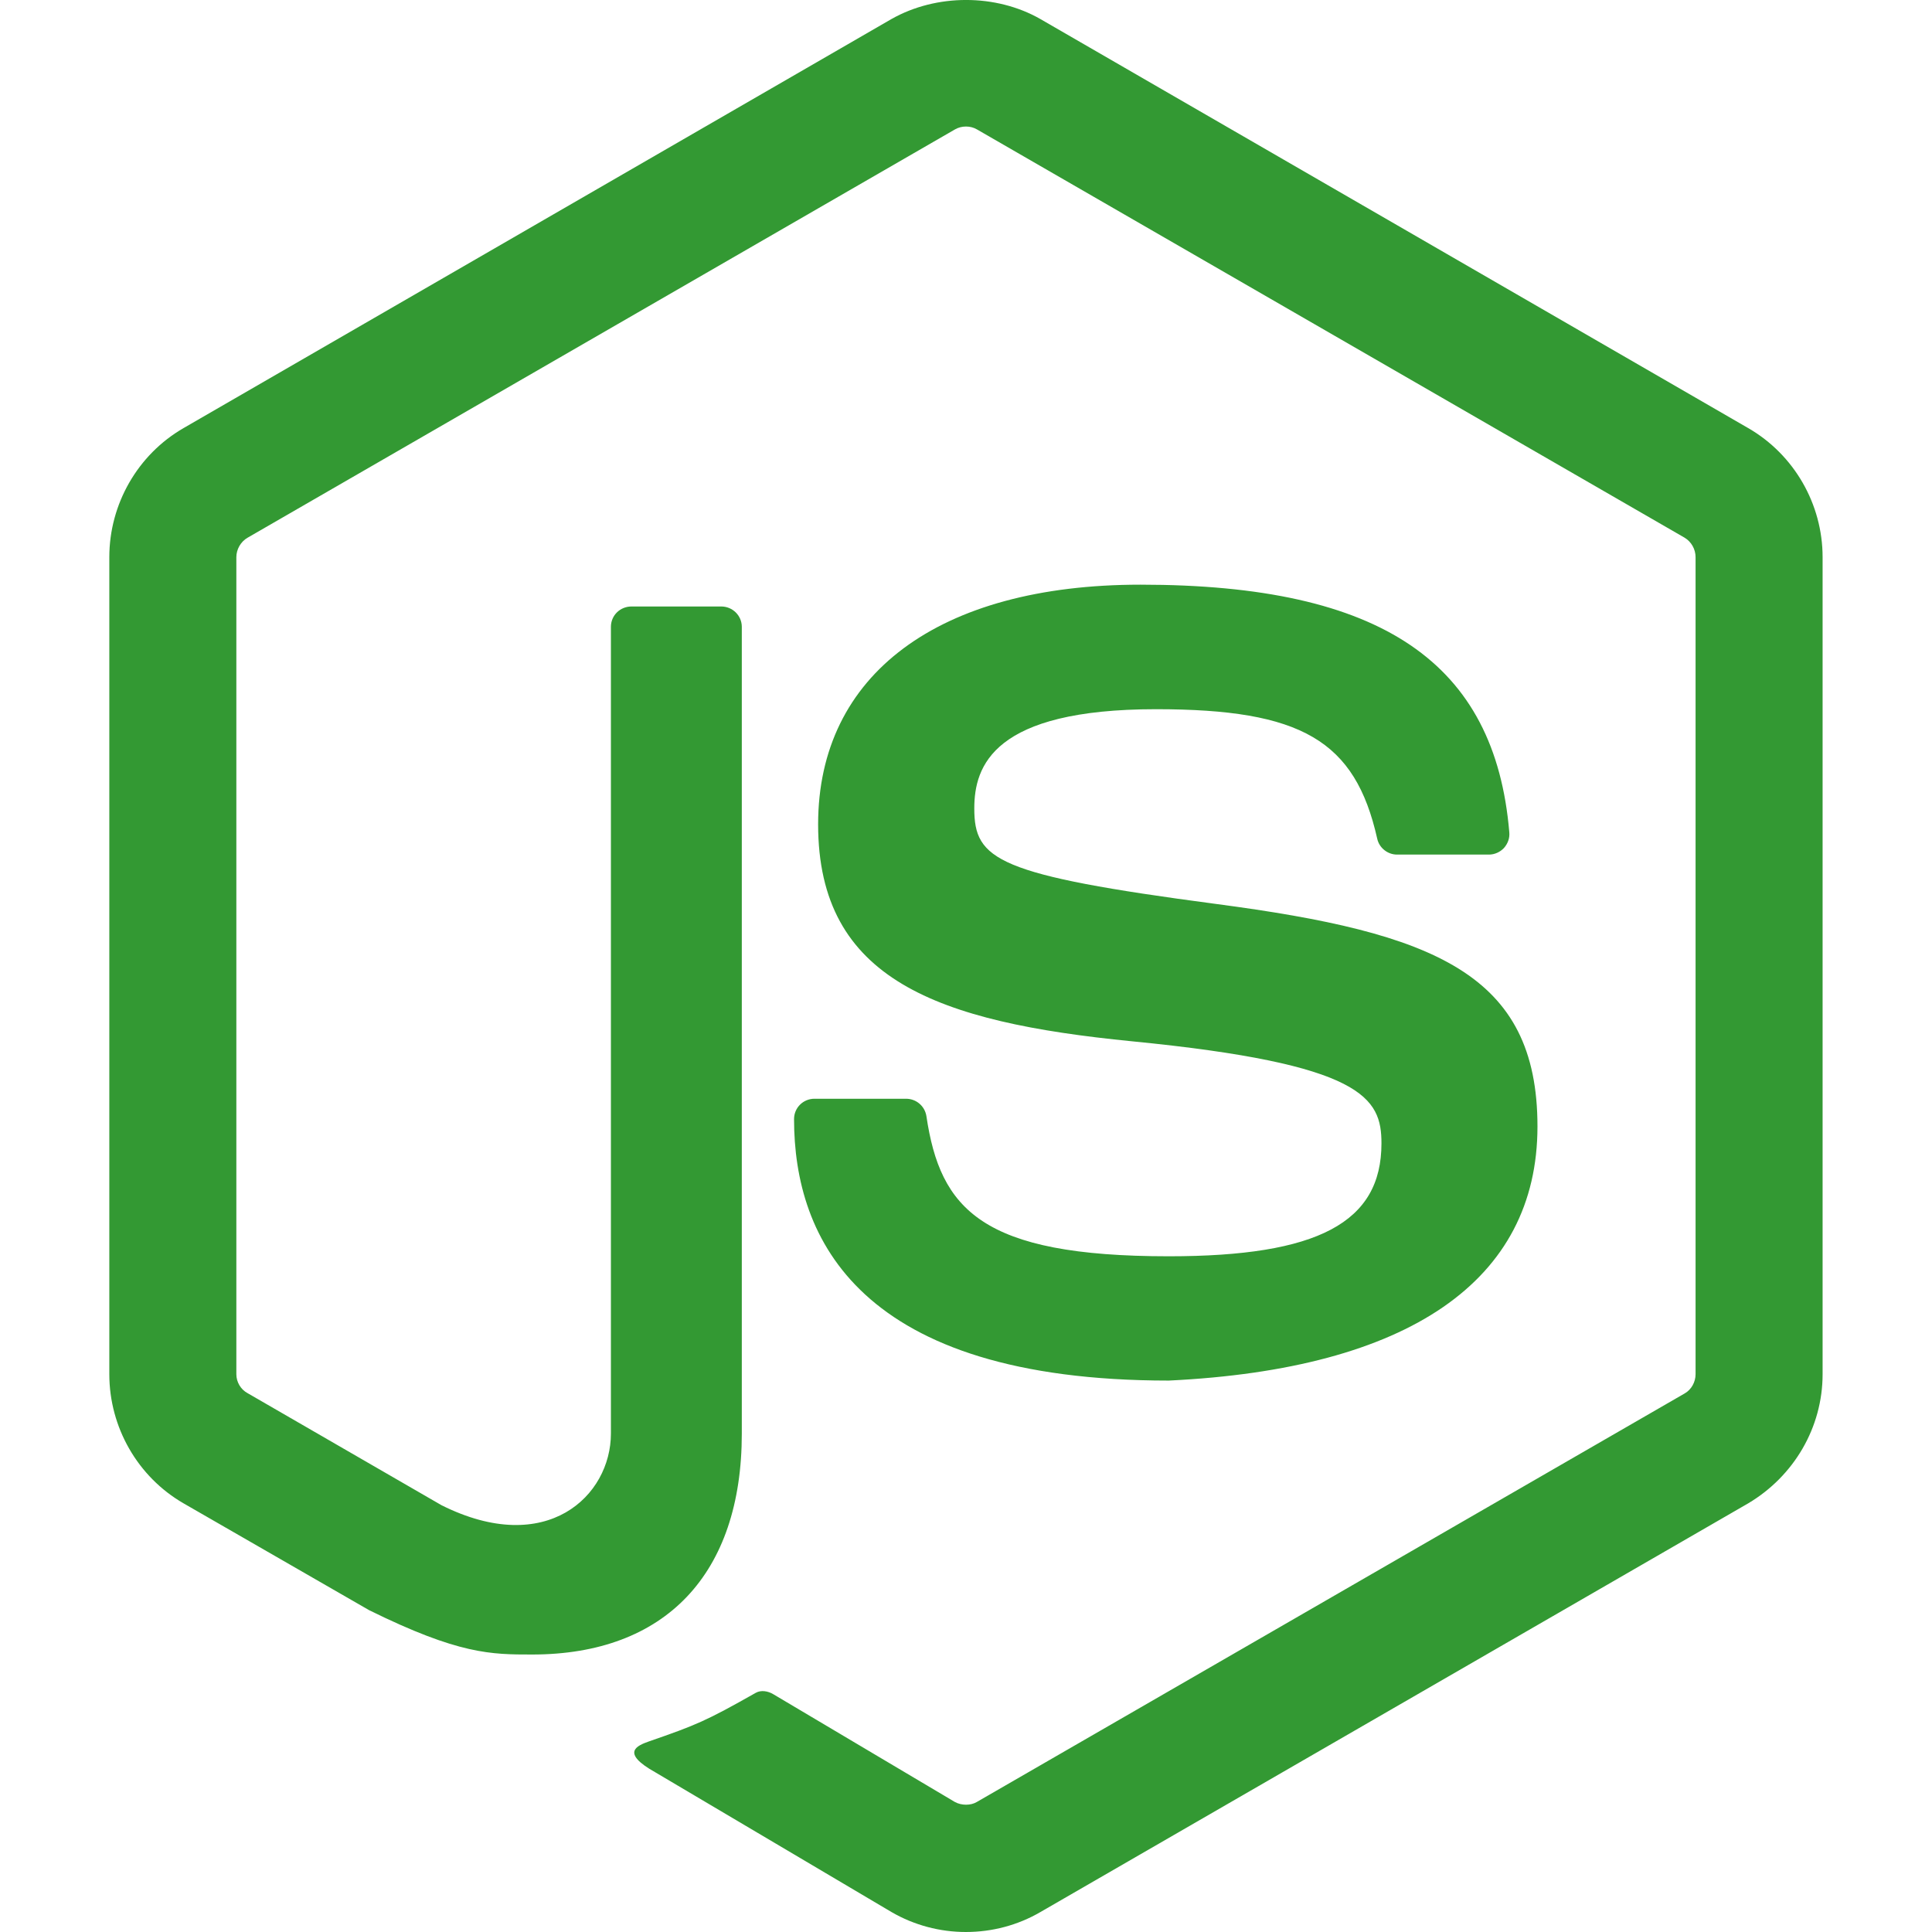
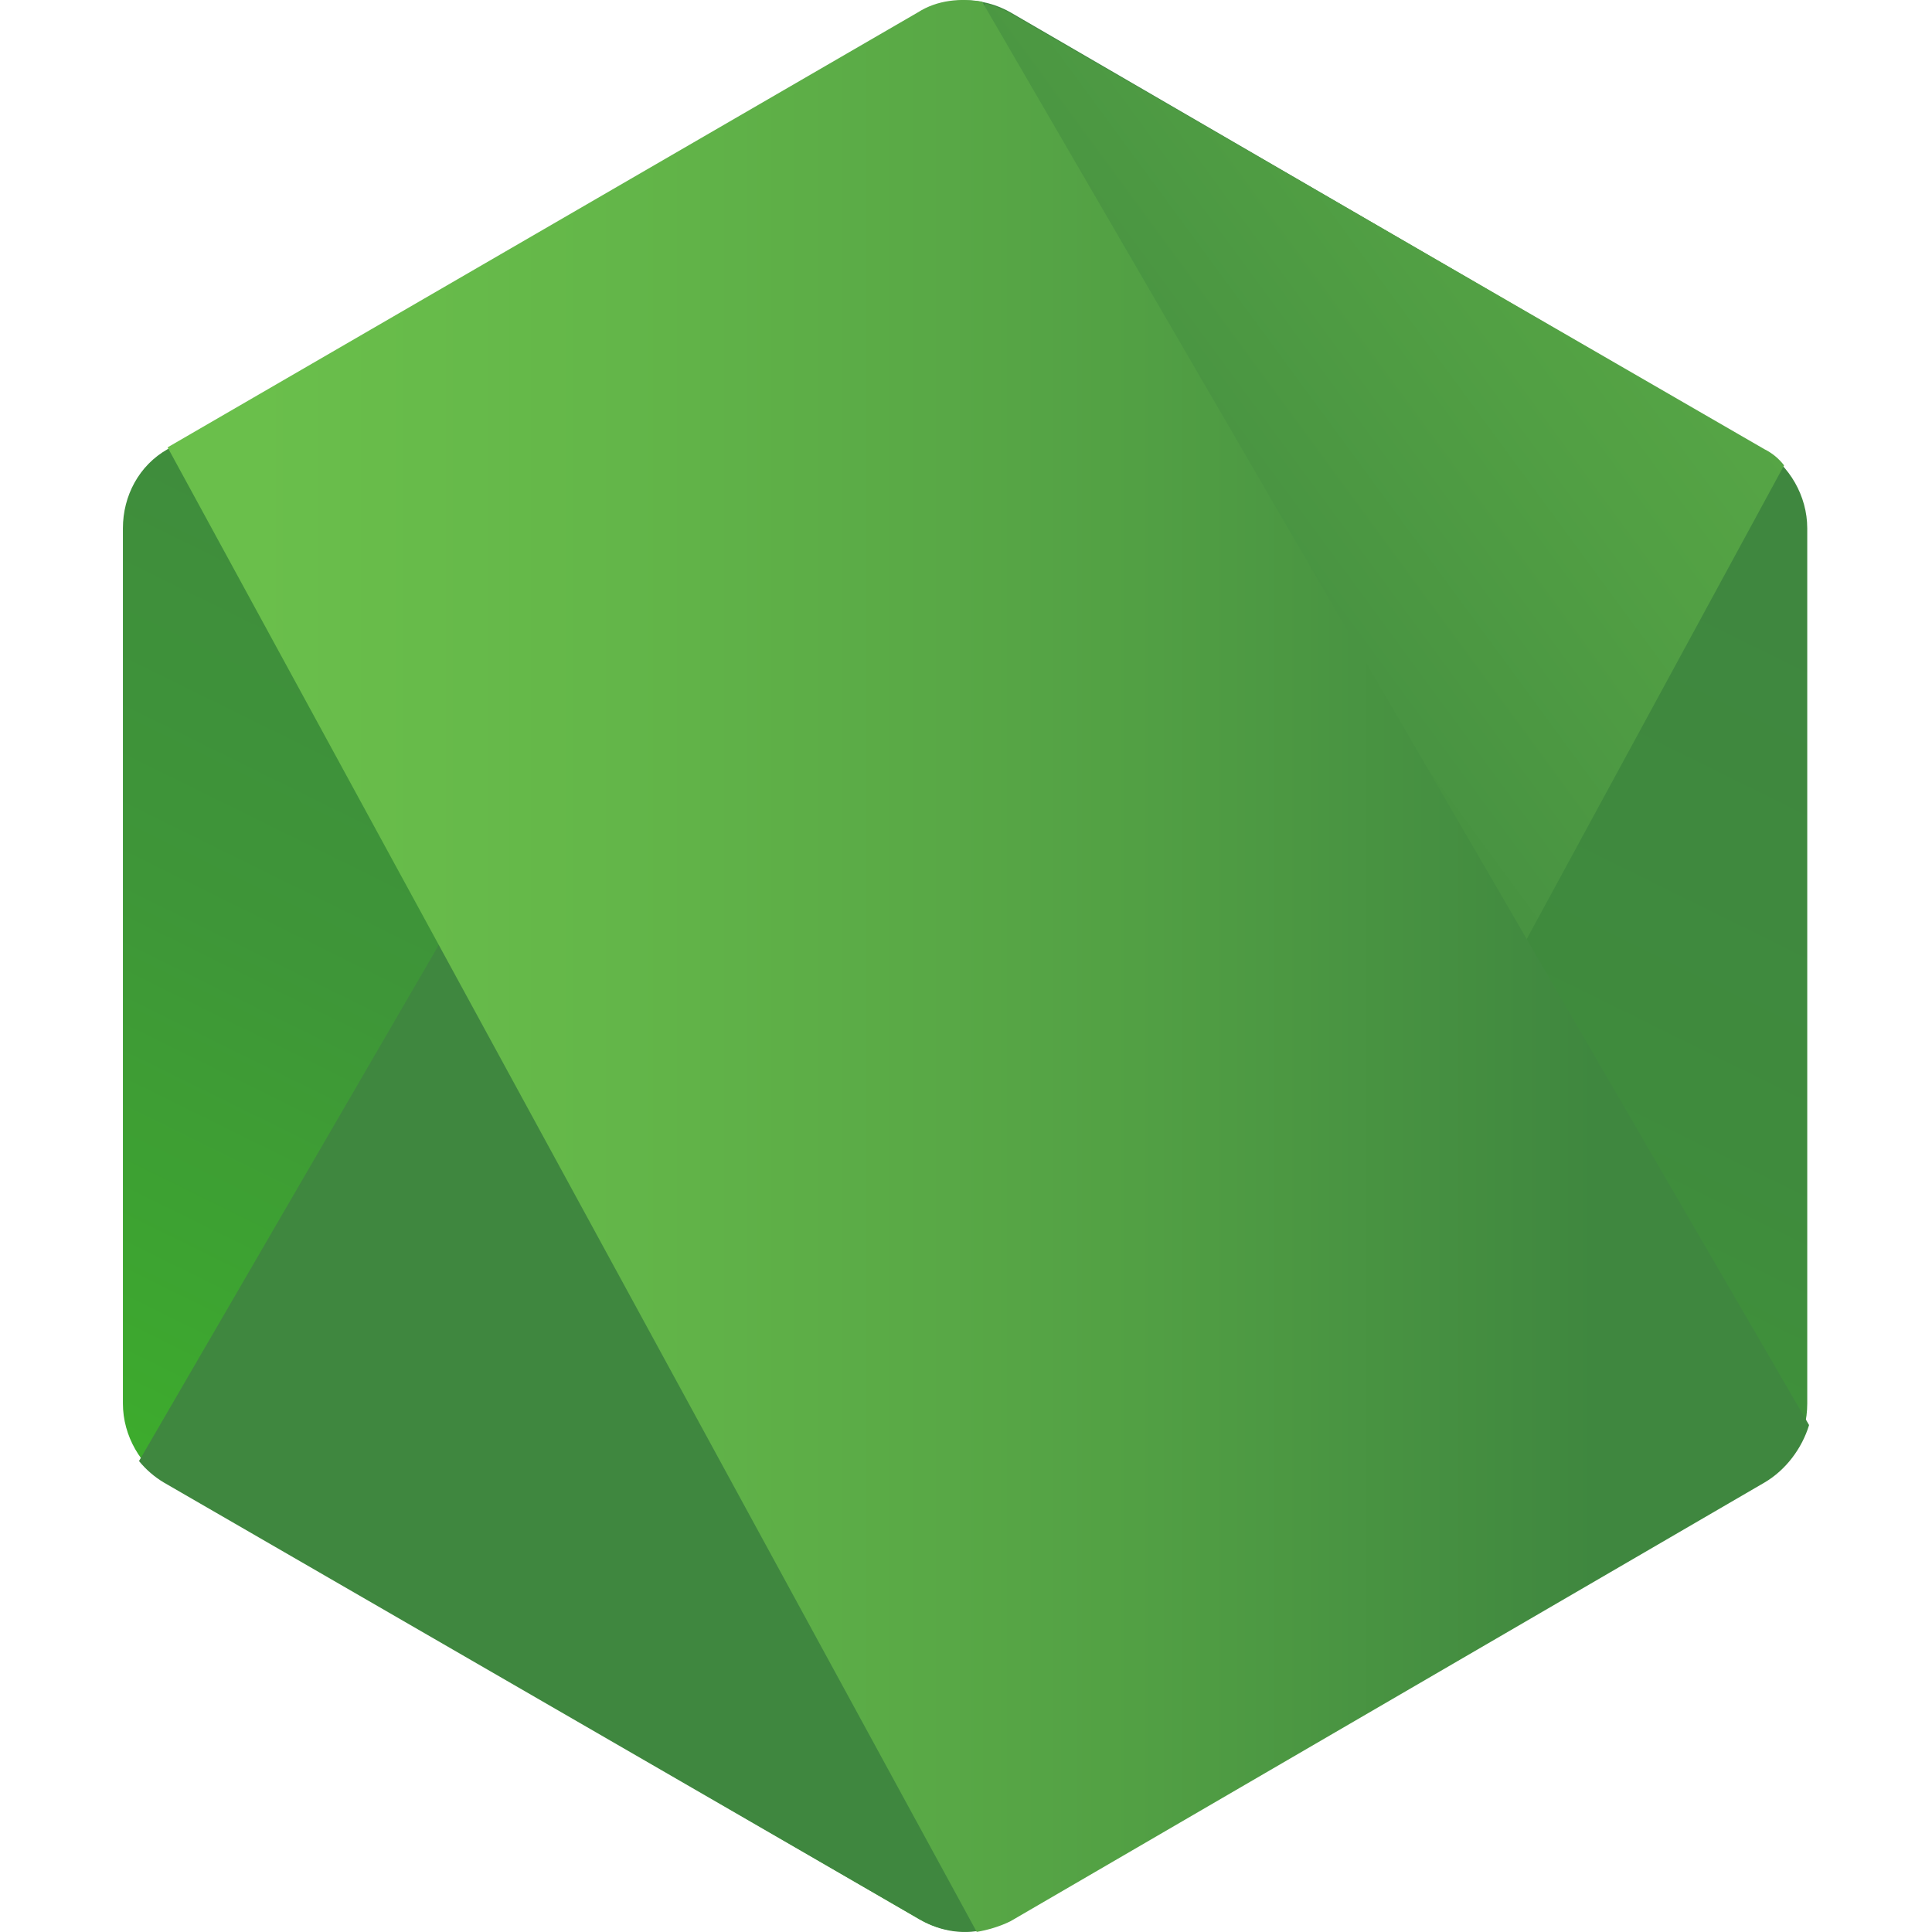
- <svg xmlns="http://www.w3.org/2000/svg" viewBox="0 0 24 24" fill="#339933">
-   <path d="M11.998,24c-0.321,0-0.641-0.084-0.922-0.247l-2.936-1.737c-0.438-0.245-0.224-0.332-0.08-0.383 c0.585-0.203,0.703-0.25,1.328-0.604c0.065-0.037,0.151-0.023,0.218,0.017l2.256,1.339c0.082,0.045,0.197,0.045,0.272,0l8.795-5.076 c0.082-0.047,0.134-0.141,0.134-0.238V6.921c0-0.099-0.053-0.192-0.137-0.242l-8.791-5.072c-0.081-0.047-0.189-0.047-0.271,0 L3.075,6.68C2.99,6.729,2.936,6.825,2.936,6.921v10.15c0,0.097,0.054,0.189,0.139,0.235l2.409,1.392 c1.307,0.654,2.105-0.116,2.105-0.89V7.787c0-0.142,0.114-0.253,0.256-0.253h1.115c0.139,0,0.255,0.112,0.255,0.253v10.021 c0,1.745-0.95,2.745-2.604,2.745c-0.508,0-0.909,0-2.026-0.551L2.28,18.675c-0.57-0.329-0.922-0.945-0.922-1.604V6.921 c0-0.659,0.353-1.275,0.922-1.603l8.795-5.082c0.557-0.315,1.296-0.315,1.848,0l8.794,5.082c0.570,0.329,0.924,0.944,0.924,1.603 v10.15c0,0.659-0.354,1.265-0.924,1.604l-8.794,5.078C12.643,23.916,12.324,24,11.998,24z M19.099,13.993 c0-1.9-1.284-2.406-3.987-2.763c-2.731-0.361-3.009-0.548-3.009-1.187c0-0.528,0.235-1.233,2.258-1.233 c1.807,0,2.473,0.389,2.747,1.607c0.024,0.115,0.129,0.199,0.247,0.199h1.141c0.071,0,0.138-0.031,0.186-0.081 c0.048-0.054,0.074-0.123,0.067-0.196c-0.177-2.098-1.571-3.076-4.582-3.076c-2.508,0-4.004,1.116-4.004,2.977 c0,1.935,1.488,2.457,3.895,2.695c2.88,0.282,3.103,0.703,3.103,1.269c0,0.983-0.789,1.402-2.642,1.402 c-2.327,0-2.839-0.584-3.011-1.742c-0.02-0.124-0.126-0.215-0.253-0.215h-1.137c-0.141,0-0.254,0.112-0.254,0.253 c0,1.482,0.806,3.248,4.655,3.248C17.501,17.007,19.099,15.91,19.099,13.993z" />
+ <svg xmlns="http://www.w3.org/2000/svg" viewBox="0 0 128 128">
+   <path fill="url(#a)" d="M66.958.825a6.07 6.07 0 0 0-6.035 0L11.103 29.76c-1.895 1.072-2.96 3.095-2.96 5.24v57.988c0 2.143 1.183 4.167 2.958 5.24l49.82 28.934a6.07 6.07 0 0 0 6.036 0l49.82-28.935c1.894-1.072 2.958-3.096 2.958-5.24V35c0-2.144-1.183-4.167-2.958-5.24z" />
+   <path fill="url(#b)" d="M116.897 29.76 66.841.825A8.161 8.161 0 0 0 65.302.23L9.21 96.798a6.251 6.251 0 0 0 1.657 1.43l50.057 28.934c1.42.833 3.076 1.072 4.615.595l52.66-96.925a3.702 3.702 0 0 0-1.302-1.072z" />
+   <path fill="url(#c)" d="M116.898 98.225c1.42-.833 2.485-2.262 2.958-3.81L65.066.108c-1.42-.238-2.959-.119-4.26.715L11.104 29.639l53.606 98.355c.71-.12 1.54-.358 2.25-.715z" />
+   <defs>
+     <linearGradient id="a" x1="34.513" x2="27.157" y1="15.535" y2="30.448" gradientTransform="translate(-129.242 -73.715) scale(6.18523)" gradientUnits="userSpaceOnUse">
+       <stop stop-color="#3F873F" />
+       <stop offset=".33" stop-color="#3F8B3D" />
+       <stop offset=".637" stop-color="#3E9638" />
+       <stop offset=".934" stop-color="#3DA92E" />
+       <stop offset="1" stop-color="#3DAE2B" />
+     </linearGradient>
+     <linearGradient id="b" x1="30.009" x2="50.533" y1="23.359" y2="8.288" gradientTransform="translate(-129.242 -73.715) scale(6.18523)" gradientUnits="userSpaceOnUse">
+       <stop offset=".138" stop-color="#3F873F" />
+       <stop offset=".402" stop-color="#52A044" />
+       <stop offset=".713" stop-color="#64B749" />
+       <stop offset=".908" stop-color="#6ABF4B" />
+     </linearGradient>
+     <linearGradient id="c" x1="21.917" x2="40.555" y1="22.261" y2="22.261" gradientTransform="translate(-129.242 -73.715) scale(6.18523)" gradientUnits="userSpaceOnUse">
+       <stop offset=".092" stop-color="#6ABF4B" />
+       <stop offset=".287" stop-color="#64B749" />
+       <stop offset=".598" stop-color="#52A044" />
+       <stop offset=".862" stop-color="#3F873F" />
+     </linearGradient>
+   </defs>
</svg>
